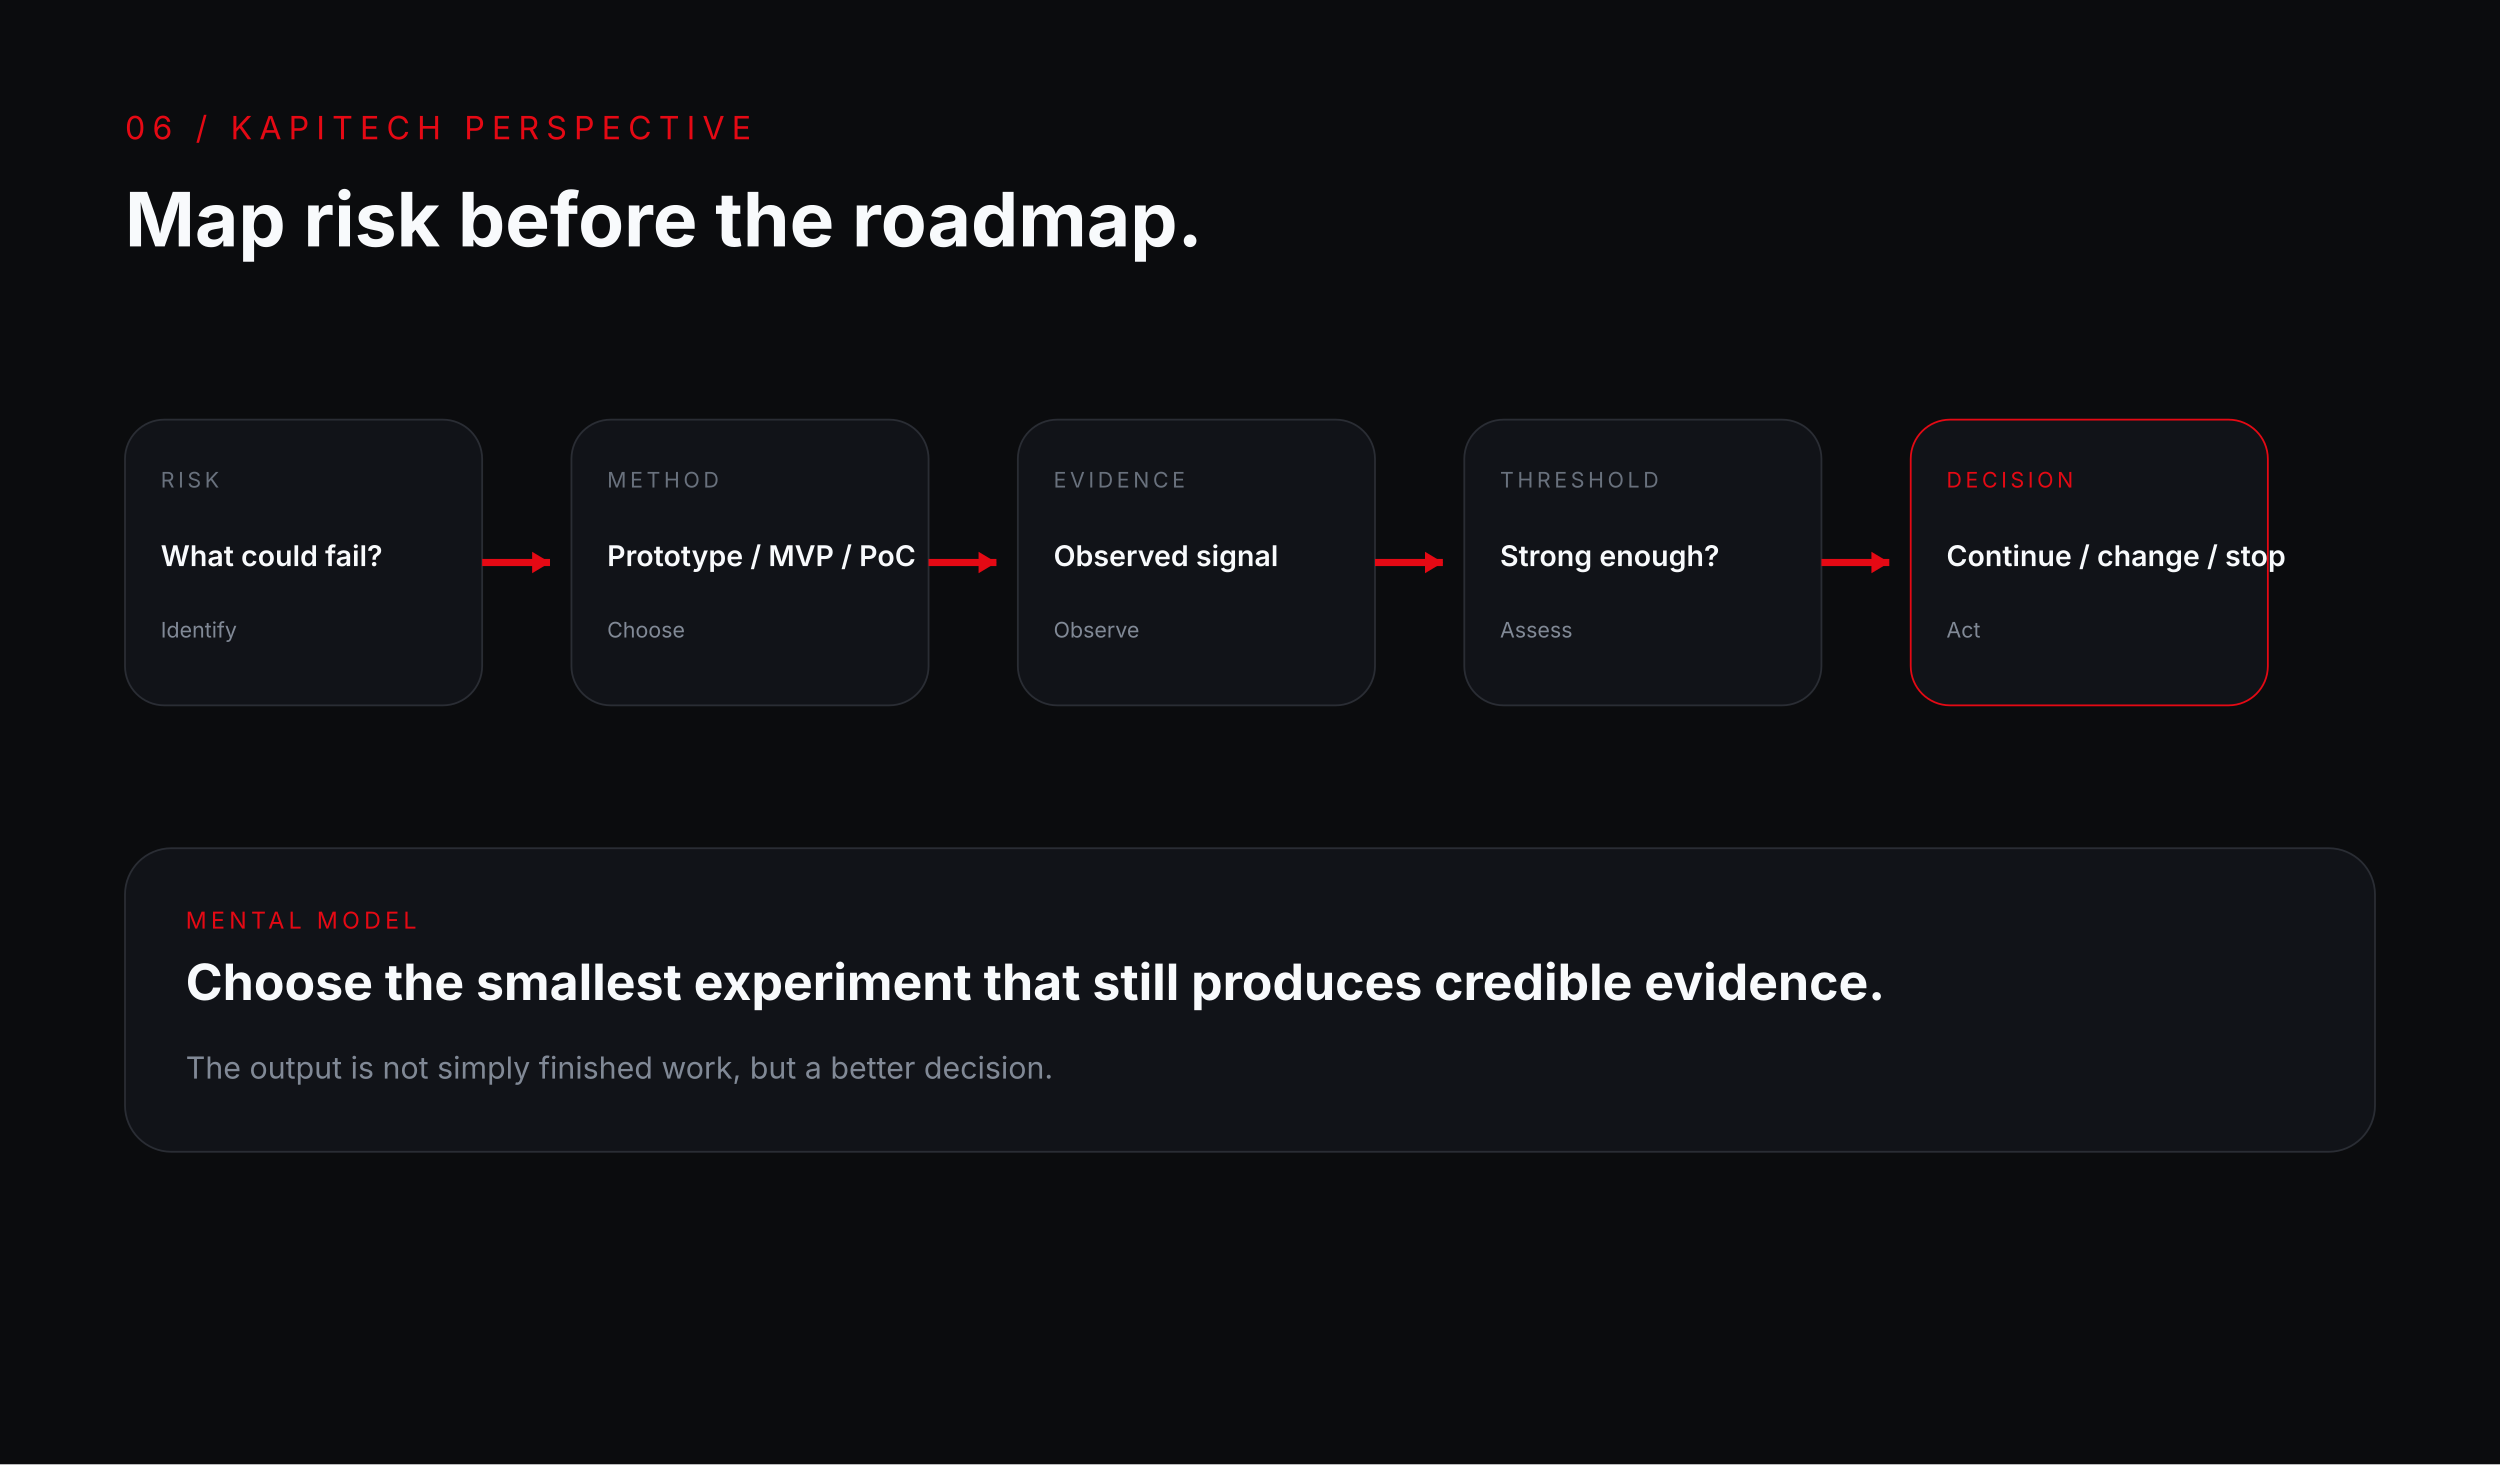
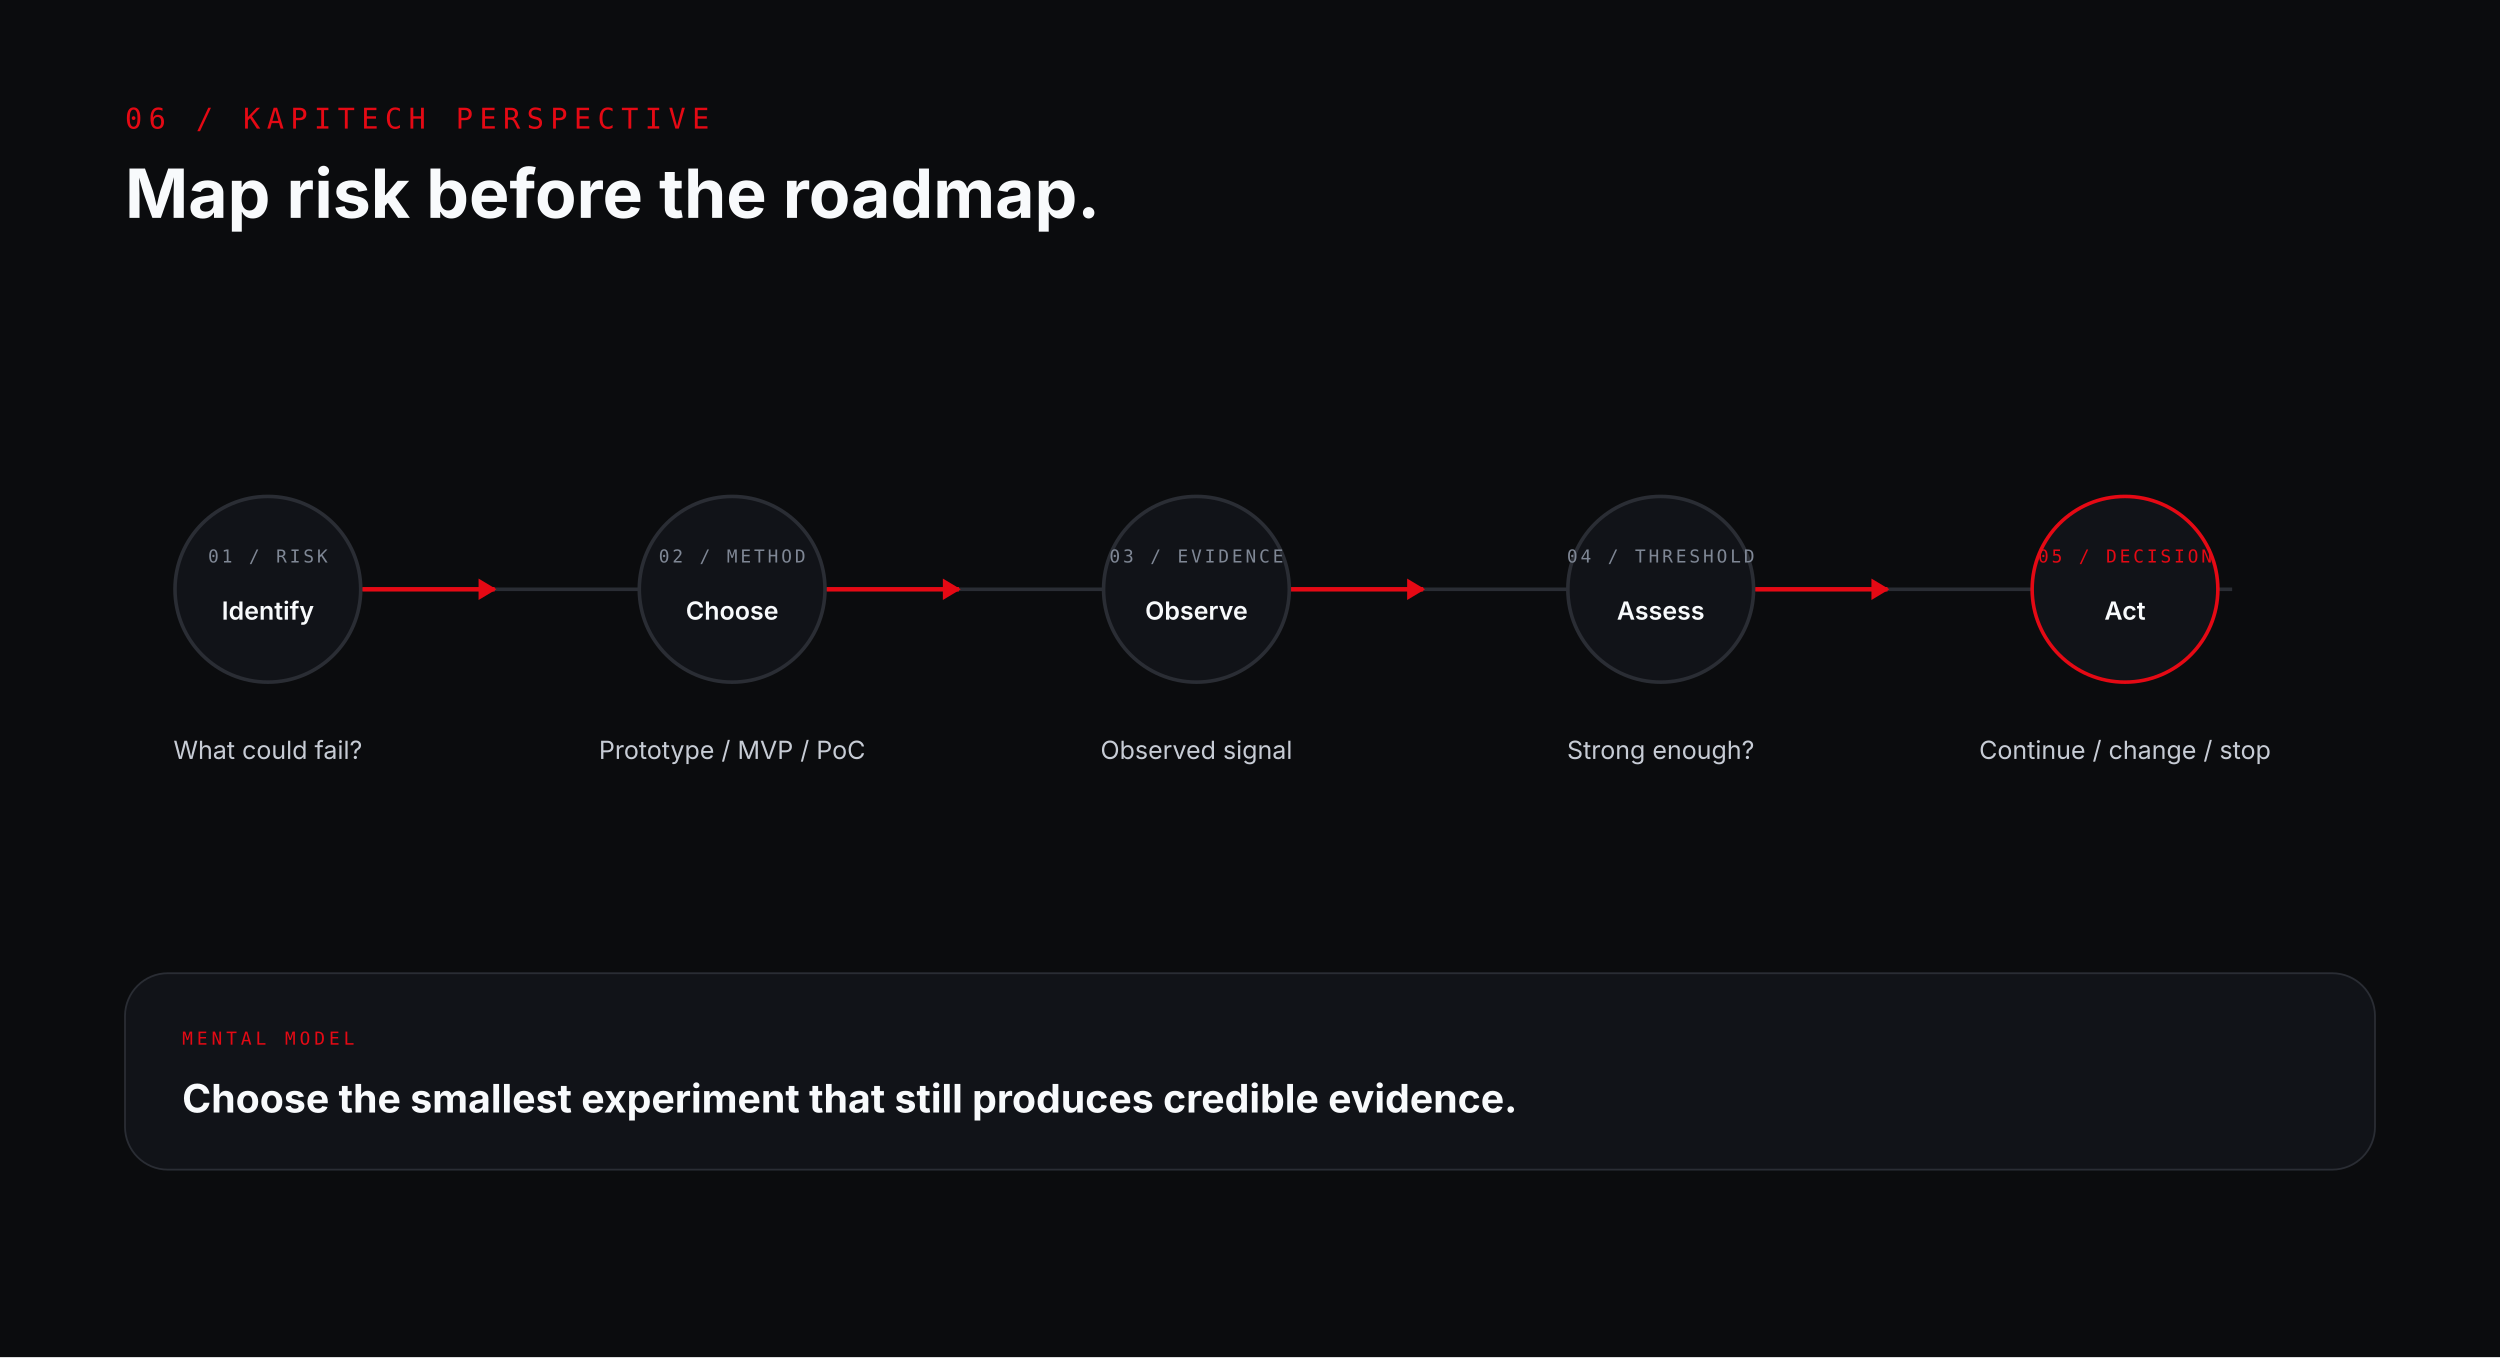
- <svg xmlns="http://www.w3.org/2000/svg" viewBox="0 0 1400 820" role="img" aria-labelledby="title desc">
-   <rect width="1400" height="820" fill="#0B0C0E" />
-   <style>text{font-family:Inter,Arial,sans-serif}</style>
-   <text x="70" y="78" font-size="18" letter-spacing="4" fill="#E50914">06 / KAPITECH PERSPECTIVE</text>
-   <text x="70" y="138" font-size="42" font-weight="700" fill="#F8FAFC">Map risk before the roadmap.</text>
-   <g transform="translate(70 235)">
-     <g transform="translate(0 0)">
-       <rect width="200" height="160" rx="22" fill="#111318" stroke="#2A2D34" />
-       <text x="20" y="38" font-size="12" letter-spacing="2" fill="#69717D">RISK</text>
-       <text x="20" y="82" font-size="16" font-weight="600" fill="#F8FAFC">What could fail?</text>
-       <text x="20" y="122" font-size="12" fill="#818996">Identify</text>
-     </g>
-     <g transform="translate(250 0)">
-       <rect width="200" height="160" rx="22" fill="#111318" stroke="#2A2D34" />
-       <text x="20" y="38" font-size="12" letter-spacing="2" fill="#69717D">METHOD</text>
-       <text x="20" y="82" font-size="16" font-weight="600" fill="#F8FAFC">Prototype / MVP / PoC</text>
-       <text x="20" y="122" font-size="12" fill="#818996">Choose</text>
-     </g>
-     <g transform="translate(500 0)">
-       <rect width="200" height="160" rx="22" fill="#111318" stroke="#2A2D34" />
-       <text x="20" y="38" font-size="12" letter-spacing="2" fill="#69717D">EVIDENCE</text>
-       <text x="20" y="82" font-size="16" font-weight="600" fill="#F8FAFC">Observed signal</text>
-       <text x="20" y="122" font-size="12" fill="#818996">Observe</text>
-     </g>
-     <g transform="translate(750 0)">
-       <rect width="200" height="160" rx="22" fill="#111318" stroke="#2A2D34" />
-       <text x="20" y="38" font-size="12" letter-spacing="2" fill="#69717D">THRESHOLD</text>
-       <text x="20" y="82" font-size="16" font-weight="600" fill="#F8FAFC">Strong enough?</text>
-       <text x="20" y="122" font-size="12" fill="#818996">Assess</text>
-     </g>
-     <g transform="translate(1000 0)">
-       <rect width="200" height="160" rx="22" fill="#111318" stroke="#E50914" />
-       <text x="20" y="38" font-size="12" letter-spacing="2" fill="#E50914">DECISION</text>
-       <text x="20" y="82" font-size="16" font-weight="600" fill="#F8FAFC">Continue / change / stop</text>
-       <text x="20" y="122" font-size="12" fill="#818996">Act</text>
-     </g>
-     <g stroke="#E50914" stroke-width="4">
-       <path d="M200 80 H238" />
-       <path d="M450 80 H488" />
-       <path d="M700 80 H738" />
-       <path d="M950 80 H988" />
-     </g>
-     <g fill="#E50914">
-       <path d="M228 74 l10 6 -10 6z" />
-       <path d="M478 74 l10 6 -10 6z" />
-       <path d="M728 74 l10 6 -10 6z" />
-       <path d="M978 74 l10 6 -10 6z" />
-     </g>
-   </g>
-   <rect x="70" y="475" width="1260" height="170" rx="26" fill="#111318" stroke="#2A2D34" />
-   <text x="104" y="520" font-size="13" letter-spacing="2.4" fill="#E50914">MENTAL MODEL</text>
-   <text x="104" y="560" font-size="28" font-weight="700" fill="#F8FAFC">Choose the smallest experiment that still produces credible evidence.</text>
-   <text x="104" y="604" font-size="17" fill="#818996">The output is not simply finished work, but a better decision.</text>
+ <svg xmlns="http://www.w3.org/2000/svg" viewBox="0 0 1400 760" role="img" aria-labelledby="title desc">
+   <defs>
+     <linearGradient id="fade" x1="0" y1="0" x2="1" y2="1">
+       <stop offset="0" stop-color="#171A20" />
+       <stop offset="1" stop-color="#0F1116" />
+     </linearGradient>
+   </defs>
+   <rect width="1400" height="760" fill="#0B0C0E" />
+   <style>text{font-family:Inter,Arial,sans-serif}.mono{font-family:ui-monospace,SFMono-Regular,Menlo,Monaco,Consolas,monospace}</style>
+   <text x="70" y="72" font-size="16" letter-spacing="3.6" fill="#E50914" class="mono">06 / KAPITECH PERSPECTIVE</text>
+   <text x="70" y="122" font-size="38" font-weight="700" fill="#F8FAFC">Map risk before the roadmap.</text>
+   <line x1="150" y1="330" x2="1250" y2="330" stroke="#2A2D34" stroke-width="2" />
+   <circle cx="150" cy="330" r="52" fill="#111318" stroke="#2A2D34" stroke-width="2" />
+   <text x="150" y="315" text-anchor="middle" font-size="10" letter-spacing="1.6" fill="#7F8795" class="mono">01 / RISK</text>
+   <text x="150" y="347" text-anchor="middle" font-size="14" font-weight="600" fill="#F8FAFC">Identify</text>
+   <text x="150" y="425" text-anchor="middle" font-size="14" fill="#C7CCD5">What could fail?</text>
+   <path d="M203 330 H277" stroke="#E50914" stroke-width="2.5" fill="none" />
+   <path d="M268 324 l10 6 -10 6" fill="#E50914" />
+   <circle cx="410" cy="330" r="52" fill="#111318" stroke="#2A2D34" stroke-width="2" />
+   <text x="410" y="315" text-anchor="middle" font-size="10" letter-spacing="1.6" fill="#7F8795" class="mono">02 / METHOD</text>
+   <text x="410" y="347" text-anchor="middle" font-size="14" font-weight="600" fill="#F8FAFC">Choose</text>
+   <text x="410" y="425" text-anchor="middle" font-size="14" fill="#C7CCD5">Prototype / MVP / PoC</text>
+   <path d="M463 330 H537" stroke="#E50914" stroke-width="2.5" fill="none" />
+   <path d="M528 324 l10 6 -10 6" fill="#E50914" />
+   <circle cx="670" cy="330" r="52" fill="#111318" stroke="#2A2D34" stroke-width="2" />
+   <text x="670" y="315" text-anchor="middle" font-size="10" letter-spacing="1.6" fill="#7F8795" class="mono">03 / EVIDENCE</text>
+   <text x="670" y="347" text-anchor="middle" font-size="14" font-weight="600" fill="#F8FAFC">Observe</text>
+   <text x="670" y="425" text-anchor="middle" font-size="14" fill="#C7CCD5">Observed signal</text>
+   <path d="M723 330 H797" stroke="#E50914" stroke-width="2.5" fill="none" />
+   <path d="M788 324 l10 6 -10 6" fill="#E50914" />
+   <circle cx="930" cy="330" r="52" fill="#111318" stroke="#2A2D34" stroke-width="2" />
+   <text x="930" y="315" text-anchor="middle" font-size="10" letter-spacing="1.6" fill="#7F8795" class="mono">04 / THRESHOLD</text>
+   <text x="930" y="347" text-anchor="middle" font-size="14" font-weight="600" fill="#F8FAFC">Assess</text>
+   <text x="930" y="425" text-anchor="middle" font-size="14" fill="#C7CCD5">Strong enough?</text>
+   <path d="M983 330 H1057" stroke="#E50914" stroke-width="2.5" fill="none" />
+   <path d="M1048 324 l10 6 -10 6" fill="#E50914" />
+   <circle cx="1190" cy="330" r="52" fill="#111318" stroke="#E50914" stroke-width="2" />
+   <text x="1190" y="315" text-anchor="middle" font-size="10" letter-spacing="1.6" fill="#E50914" class="mono">05 / DECISION</text>
+   <text x="1190" y="347" text-anchor="middle" font-size="14" font-weight="600" fill="#F8FAFC">Act</text>
+   <text x="1190" y="425" text-anchor="middle" font-size="14" fill="#C7CCD5">Continue / change / stop</text>
+   <rect x="70" y="545" width="1260" height="110" rx="24" fill="#111318" stroke="#2A2D34" />
+   <text x="102" y="585" font-size="10" letter-spacing="2.2" fill="#E50914" class="mono">MENTAL MODEL</text>
+   <text x="102" y="623" font-size="22" font-weight="700" fill="#F8FAFC">Choose the smallest experiment that still produces credible evidence.</text>
</svg>
